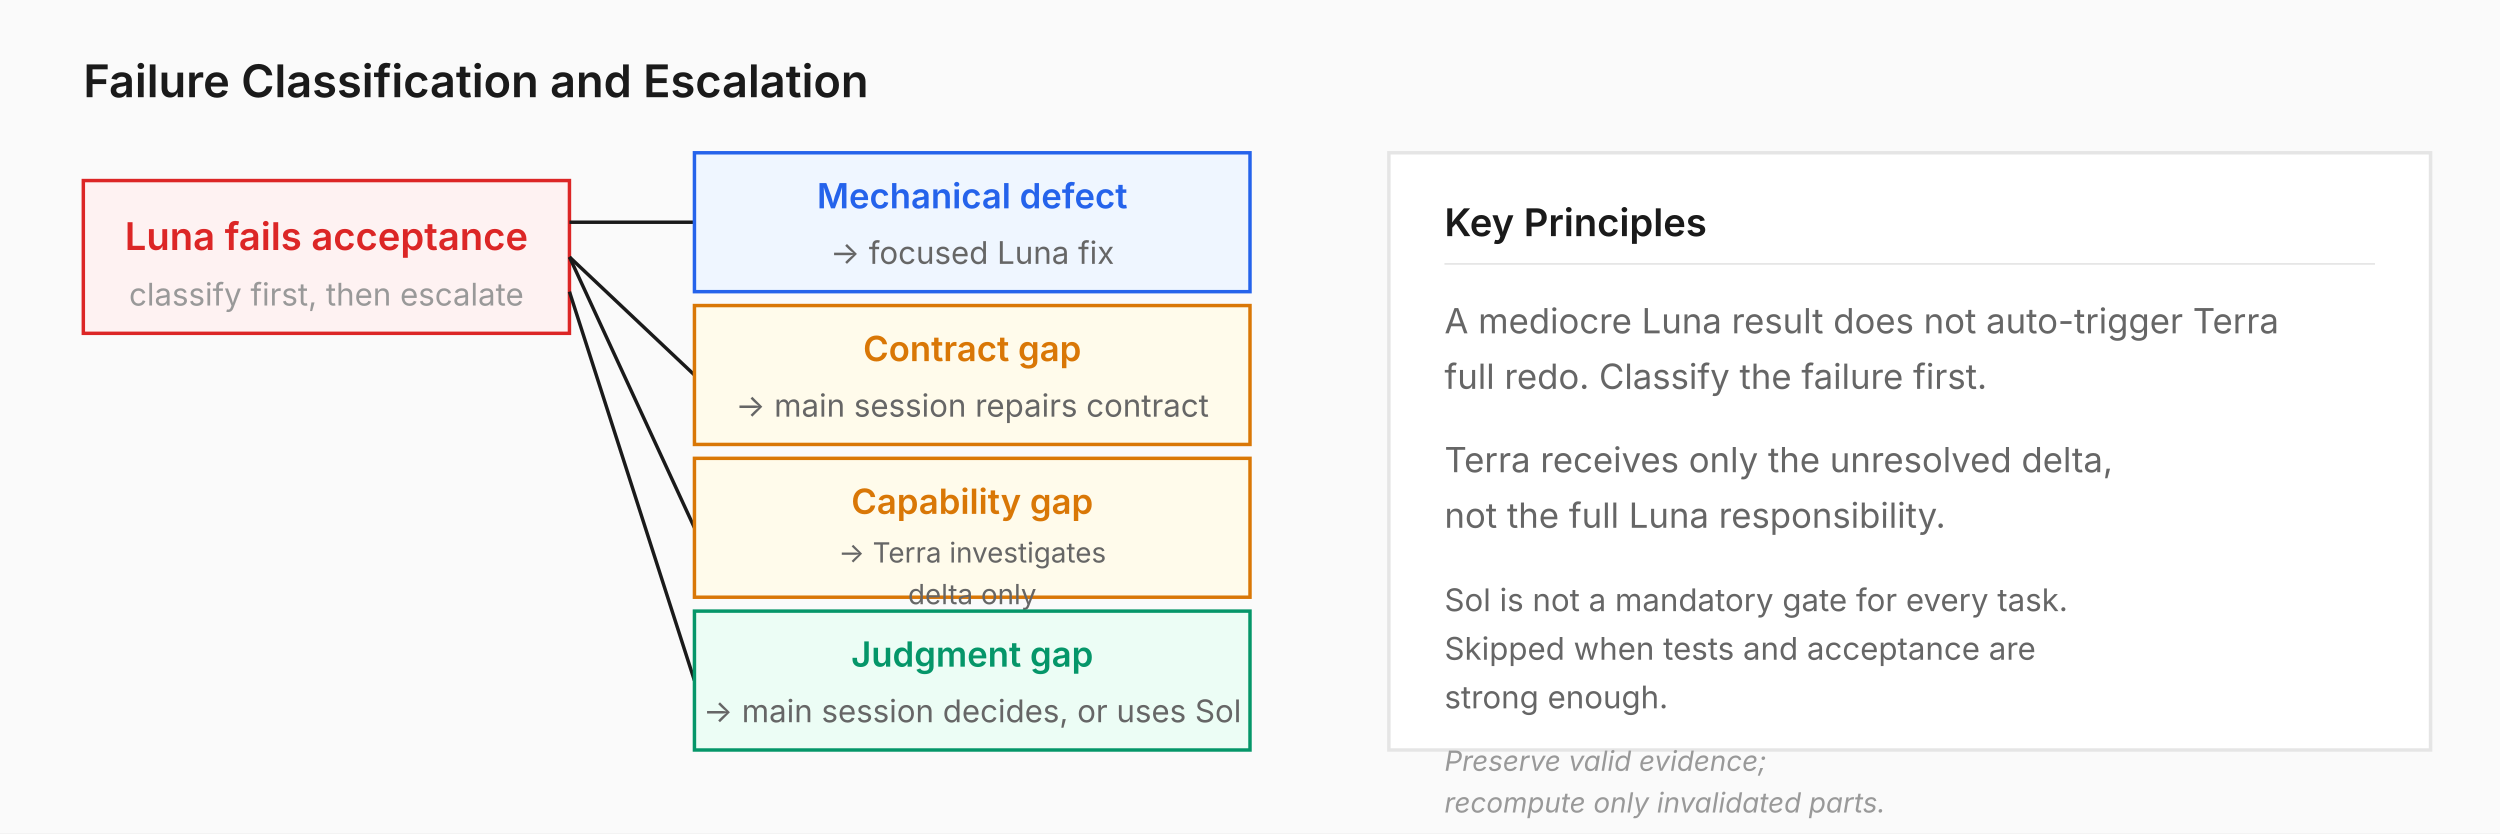
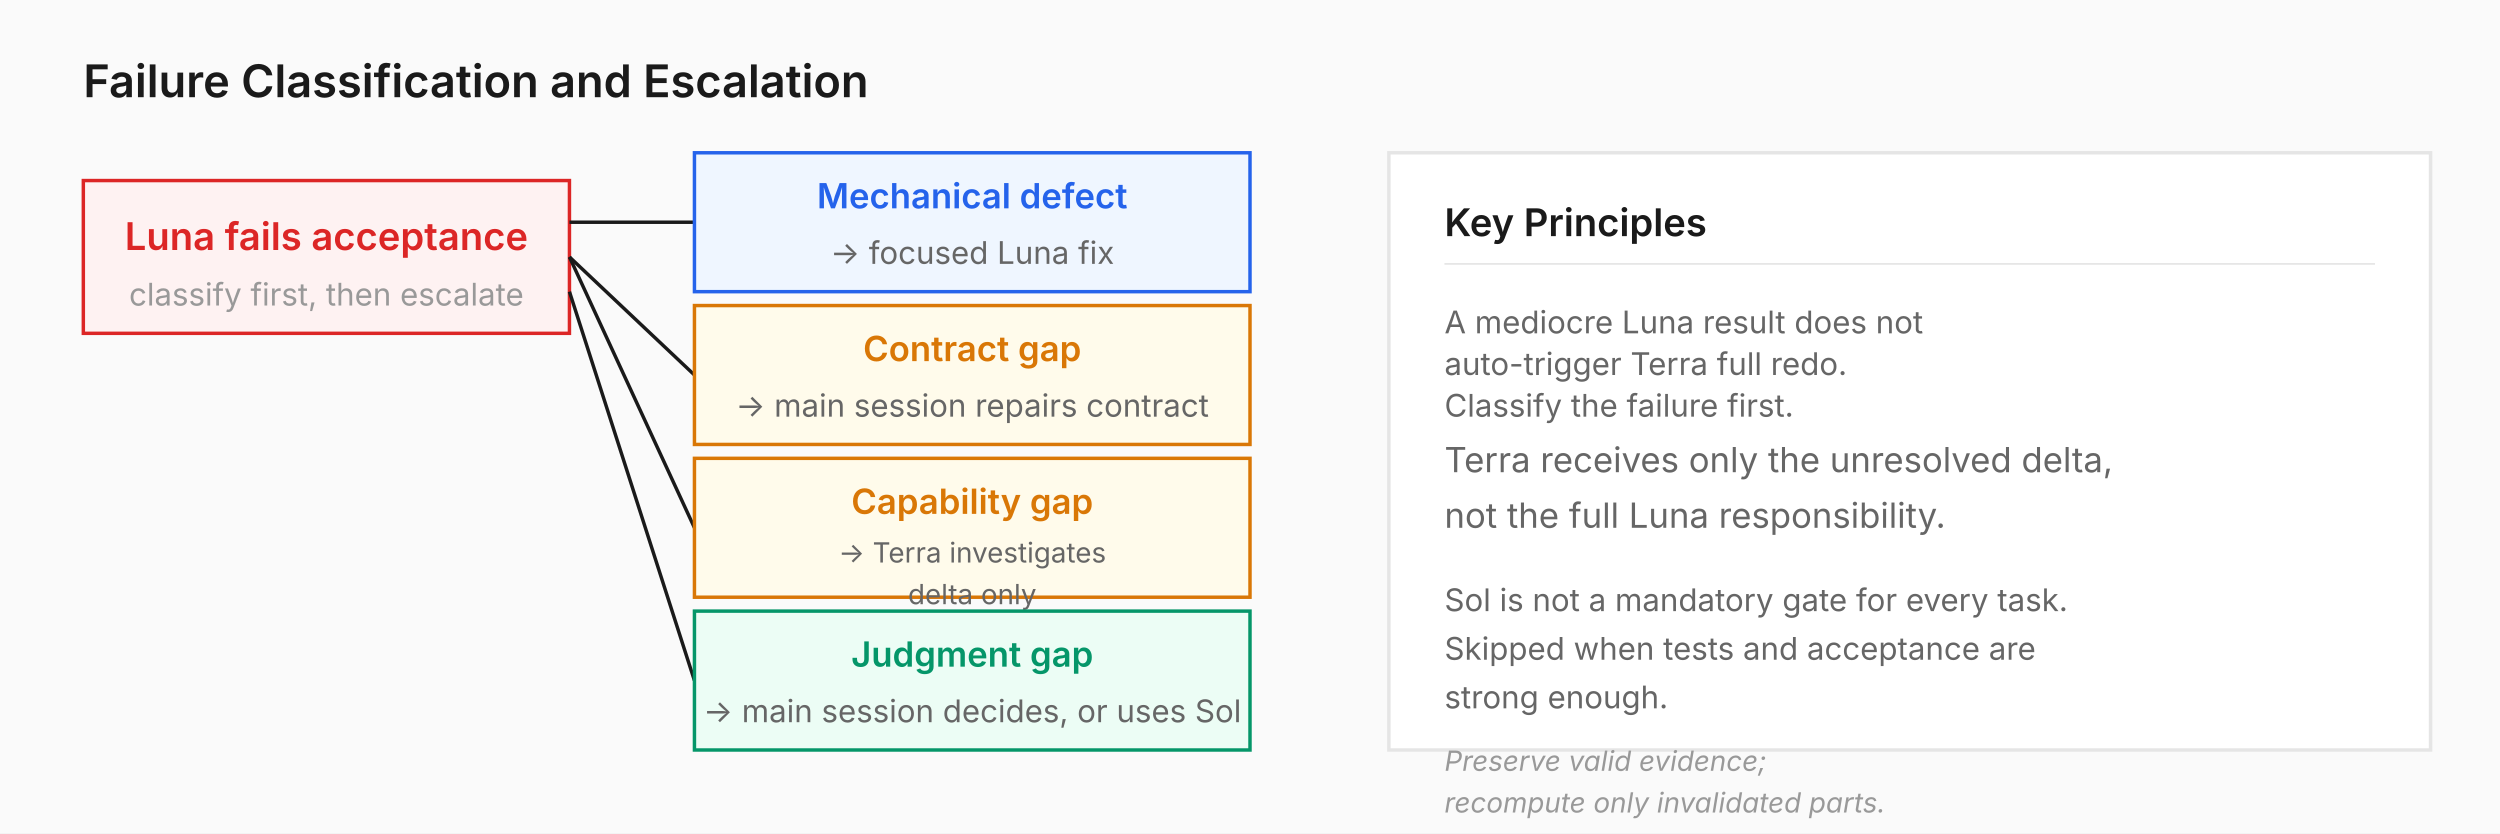
<svg xmlns="http://www.w3.org/2000/svg" viewBox="0 0 1440 480" fill="none" font-family="Inter, Helvetica, 'Noto Sans SC', sans-serif">
  <rect width="1440" height="480" fill="#fafafa" />
  <text x="48" y="56" fill="#1a1a1a" font-size="26" font-weight="600">Failure Classification and Escalation</text>
  <rect x="48" y="104" width="280" height="88" rx="0" fill="#fef2f2" stroke="#dc2626" stroke-width="2" />
  <text x="188" y="144" text-anchor="middle" fill="#dc2626" font-size="22" font-weight="600">Luna fails acceptance</text>
  <text x="188" y="176" text-anchor="middle" fill="#999" font-size="18">classify first, then escalate</text>
  <line x1="328" y1="128" x2="400" y2="128" stroke="#1a1a1a" stroke-width="2" />
  <line x1="328" y1="148" x2="400" y2="216" stroke="#1a1a1a" stroke-width="2" />
  <line x1="328" y1="148" x2="400" y2="304" stroke="#1a1a1a" stroke-width="2" />
  <line x1="328" y1="168" x2="400" y2="392" stroke="#1a1a1a" stroke-width="2" />
  <rect x="400" y="88" width="320" height="80" rx="0" fill="#eff6ff" stroke="#2563eb" stroke-width="2" />
  <text x="560" y="120" text-anchor="middle" fill="#2563eb" font-size="20" font-weight="600">Mechanical defect</text>
  <text x="560" y="152" text-anchor="middle" fill="#666" font-size="18">→ focused Luna fix</text>
  <rect x="400" y="176" width="320" height="80" rx="0" fill="#fffbeb" stroke="#d97706" stroke-width="2" />
  <text x="560" y="208" text-anchor="middle" fill="#d97706" font-size="20" font-weight="600">Contract gap</text>
  <text x="560" y="240" text-anchor="middle" fill="#666" font-size="18">→ main session repairs contract</text>
  <rect x="400" y="264" width="320" height="80" rx="0" fill="#fffbeb" stroke="#d97706" stroke-width="2" />
  <text x="560" y="296" text-anchor="middle" fill="#d97706" font-size="20" font-weight="600">Capability gap</text>
  <text x="560" y="324" text-anchor="middle" fill="#666" font-size="16">→ Terra investigates</text>
  <text x="560" y="348" text-anchor="middle" fill="#666" font-size="16">delta only</text>
  <rect x="400" y="352" width="320" height="80" rx="0" fill="#ecfdf5" stroke="#059669" stroke-width="2" />
  <text x="560" y="384" text-anchor="middle" fill="#059669" font-size="20" font-weight="600">Judgment gap</text>
  <text x="560" y="416" text-anchor="middle" fill="#666" font-size="18">→ main session decides, or uses Sol</text>
  <rect x="800" y="88" width="600" height="344" rx="0" fill="#fff" stroke="#e5e5e5" stroke-width="2" />
  <text x="832" y="136" fill="#1a1a1a" font-size="22" font-weight="600">Key Principles</text>
  <line x1="832" y1="152" x2="1368" y2="152" stroke="#e5e5e5" stroke-width="1" />
-   <text x="832" y="192" fill="#666" font-size="20">A mediocre Luna result does not auto-trigger Terra</text>
-   <text x="832" y="224" fill="#666" font-size="20">full redo. Classify the failure first.</text>
+   <text x="832" y="192" fill="#666" font-size="18">A mediocre Luna result does not</text>
+   <text x="832" y="216" fill="#666" font-size="18">auto-trigger Terra full redo.</text>
+   <text x="832" y="240" fill="#666" font-size="18">Classify the failure first.</text>
  <text x="832" y="272" fill="#666" font-size="20">Terra receives only the unresolved delta,</text>
  <text x="832" y="304" fill="#666" font-size="20">not the full Luna responsibility.</text>
  <text x="832" y="352" fill="#666" font-size="18">Sol is not a mandatory gate for every task.</text>
  <text x="832" y="380" fill="#666" font-size="18">Skipped when tests and acceptance are</text>
  <text x="832" y="408" fill="#666" font-size="18">strong enough.</text>
  <text x="832" y="444" fill="#999" font-size="16" font-style="italic">Preserve valid evidence;</text>
  <text x="832" y="468" fill="#999" font-size="16" font-style="italic">recompute only invalidated parts.</text>
</svg>
